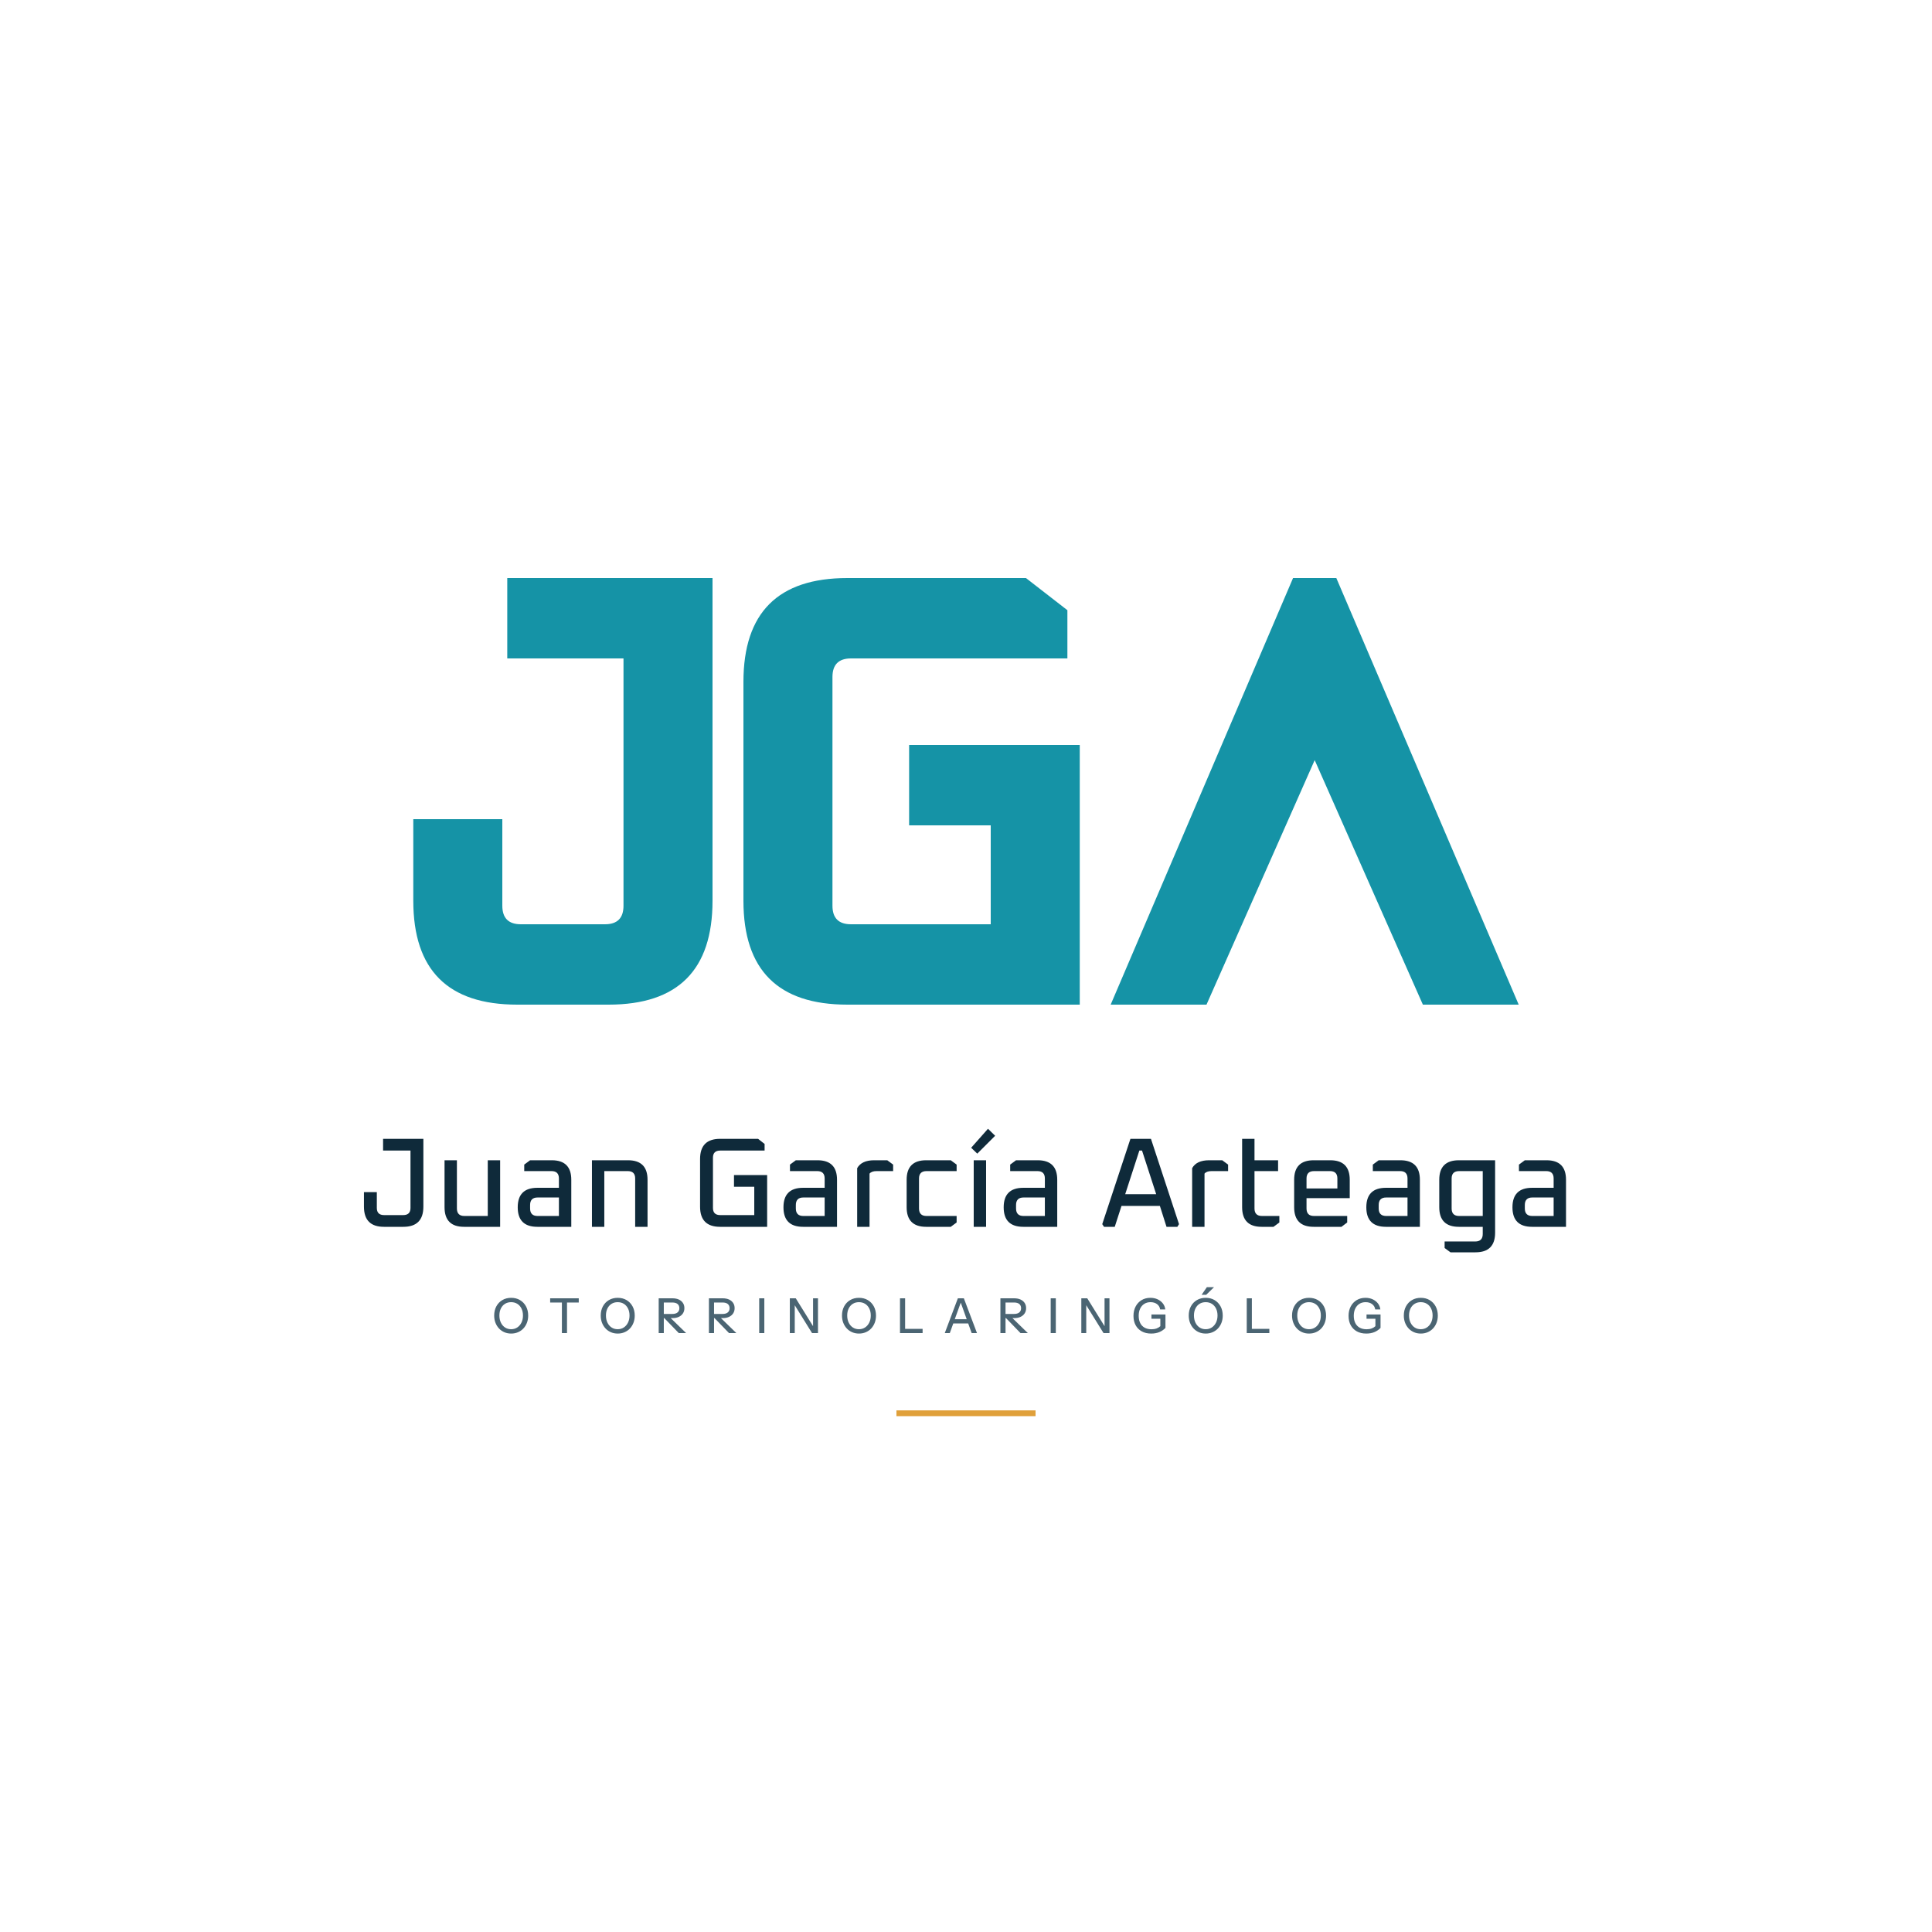
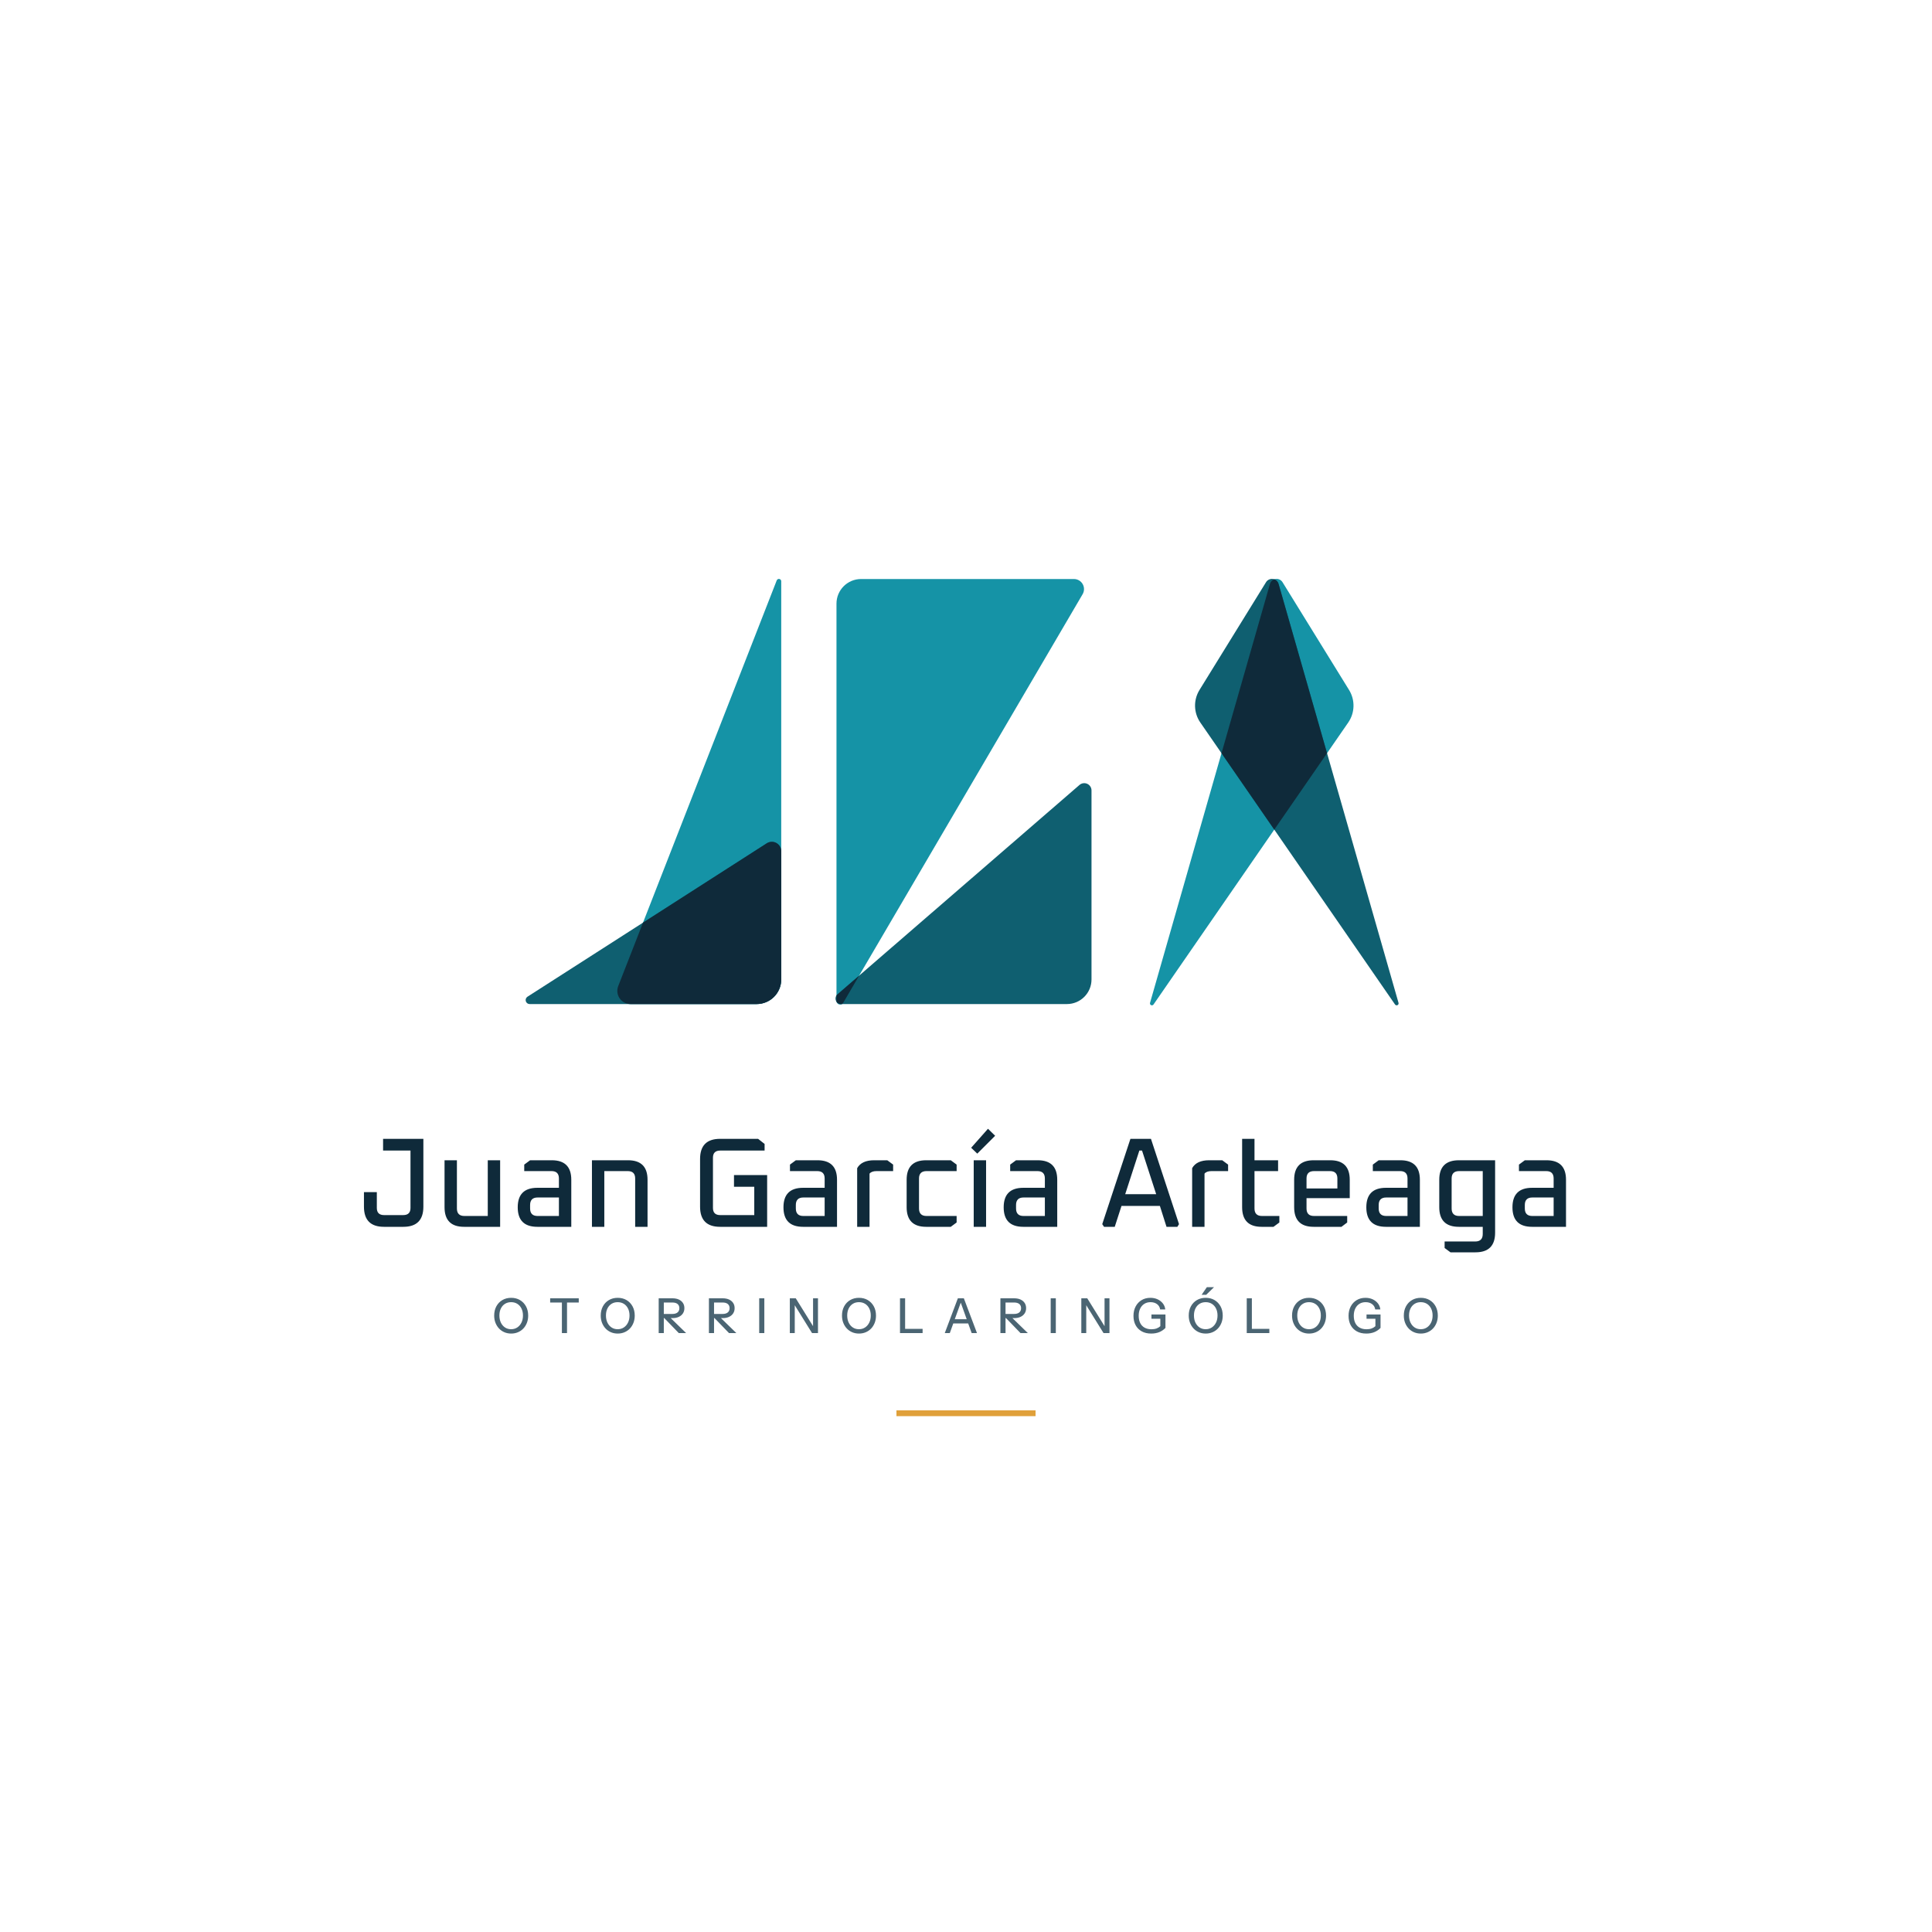
<svg xmlns="http://www.w3.org/2000/svg" viewBox="0 0 1000 1000" width="1000" height="1000">
  <rect width="100%" height="100%" fill="#ffffff" />
-   <path d="M213.92 466.24V424.0H260.0V468.8Q260.0 478.4 269.6 478.4H313.12Q322.72 478.4 322.72 468.8V340.8H262.56V299.2H368.8V466.24Q368.8 520.0 315.04 520.0H267.68Q213.92 520.0 213.92 466.24ZM384.8 466.24V352.96Q384.8 299.2 438.56 299.2H531.04L552.48 315.84V340.8H440.48Q430.88 340.8 430.88 350.4V468.8Q430.88 478.4 440.48 478.4H512.8V427.2H470.56V385.6H558.88V520.0H438.56Q384.8 520.0 384.8 466.24ZM574.88 520.00L669.28 299.20L691.68 299.20L786.08 520.00L736.48 520.00L680.48 393.44L624.48 520.00Z" fill="#1593a6" filter="none" />
+   <g id="jga" transform="translate(272.363 299.7) scale(2.2)">
+     <defs>
+       <clipPath id="jga-0">
+         <path d="M58.95 0.3A0.55 0.55 0 0 1 60 0.49L60 94.21A5.79 5.79 0 0 1 54.21 100L24.55 100A3.1 3.1 0 0 1 21.65 95.77Z" />
+       </clipPath>
+       <clipPath id="jga-1">
+         <path d="M73 5.79A5.79 5.79 0 0 1 78.79 0L128.86 0A2.37 2.37 0 0 1 130.91 3.57L74.59 99.69A0.85 0.85 0 0 1 73 99.26Z" />
+       </clipPath>
+       <clipPath id="jga-2">
+         <path d="M147.61 100.07A0.46 0.46 0 0 1 146.78 99.68L174.99 1.14A1.63 1.63 0 0 1 177.93 0.73L193.6 26.11A7 7 0 0 1 193.4 33.76Z" />
+       </clipPath>
+     </defs>
+     <path fill="#1593a6" d="M58.95 0.3A0.55 0.55 0 0 1 60 0.49L60 94.21A5.79 5.79 0 0 1 54.21 100L24.55 100A3.1 3.1 0 0 1 21.65 95.77Z" />
+     <path fill="#0f5f70" d="M0.3 98.27A0.94 0.94 0 0 0 0.8 100L54.21 100A5.79 5.79 0 0 0 60 94.21L60 64.05A2.21 2.21 0 0 0 56.59 62.18Z" />
+     <path fill="#0f2a3a" clip-path="url(#jga-0)" d="M0.3 98.27A0.94 0.94 0 0 0 0.8 100L54.21 100A5.79 5.79 0 0 0 60 94.21L60 64.05A2.21 2.21 0 0 0 56.59 62.18Z" />
+     <path fill="#1593a6" d="M73 5.79A5.79 5.79 0 0 1 78.79 0L128.86 0A2.37 2.37 0 0 1 130.91 3.57L74.59 99.69A0.85 0.85 0 0 1 73 99.26Z" />
+     <path fill="#0f5f70" d="M73.21 97.74A1.29 1.29 0 0 0 74.06 100L127.21 100A5.79 5.79 0 0 0 133 94.21L133 49.74A1.71 1.71 0 0 0 130.18 48.44Z" />
+     <path fill="#0f2a3a" clip-path="url(#jga-1)" d="M73.21 97.74A1.29 1.29 0 0 0 74.06 100L127.21 100A5.79 5.79 0 0 0 133 94.21L133 49.74A1.71 1.71 0 0 0 130.18 48.44Z" />
+     <path fill="#1593a6" d="M147.61 100.07A0.46 0.46 0 0 1 146.78 99.68L174.99 1.14A1.63 1.63 0 0 1 177.93 0.73L193.6 26.11A7 7 0 0 1 193.4 33.76Z" />
+     <path fill="#0f5f70" d="M204.39 100.07A0.46 0.46 0 0 0 205.22 99.68L177.01 1.14A1.63 1.63 0 0 0 174.07 0.73L158.4 26.11A7 7 0 0 0 158.6 33.76Z" />
+     <path fill="#0f2a3a" clip-path="url(#jga-2)" d="M204.39 100.07A0.46 0.46 0 0 0 205.22 99.68L177.01 1.14A1.63 1.63 0 0 0 174.07 0.73L158.4 26.11A7 7 0 0 0 158.6 33.76Z" />
+   </g>
  <path d="M188.381 624.572V617.048H195.047V625.232Q195.047 628.928 198.809 628.928H208.709Q212.471 628.928 212.471 625.232V595.532H198.281V589.46H219.137V624.572Q219.137 635.0 208.775 635.0H198.743Q188.381 635.0 188.381 624.572ZM230.093 624.836V600.548H236.495V625.496Q236.495 629.39 240.389 629.39H252.467V600.548H258.869V635.0H240.191Q230.093 635.0 230.093 624.836ZM278.141 635.0Q267.977 635.0 267.977 624.902Q267.977 614.804 278.141 614.804H289.295V609.986Q289.295 606.158 285.467 606.158H271.343V602.792L274.379 600.548H285.599Q295.697 600.548 295.697 610.646V635.0ZM274.379 625.496Q274.379 629.39 278.273 629.39H289.295V619.82H278.273Q274.379 619.82 274.379 623.714ZM306.389 635.0V600.548H325.067Q335.165 600.548 335.165 610.646V635.0H328.763V609.986Q328.763 606.158 324.935 606.158H312.791V635.0ZM362.357 624.572V599.888Q362.357 589.46 372.719 589.46H392.387L395.753 592.1V595.532H372.785Q369.023 595.532 369.023 599.228V625.232Q369.023 628.928 372.785 628.928H390.407V614.276H379.913V608.204H397.073V635.0H372.719Q362.357 635.0 362.357 624.572ZM415.685 635.0Q405.521 635.0 405.521 624.902Q405.521 614.804 415.685 614.804H426.839V609.986Q426.839 606.158 423.011 606.158H408.887V602.792L411.923 600.548H423.143Q433.241 600.548 433.241 610.646V635.0ZM411.923 625.496Q411.923 629.39 415.817 629.39H426.839V619.82H415.817Q411.923 619.82 411.923 623.714ZM443.669 635.0V604.64Q445.979 600.548 452.447 600.548H459.245L462.281 602.792V606.158H453.701Q451.127 606.158 450.071 607.478V635.0ZM469.277 624.836V610.646Q469.277 600.548 479.375 600.548H492.113L495.149 602.792V606.158H479.573Q475.679 606.158 475.679 609.986V625.496Q475.679 629.39 479.573 629.39H495.149V632.756L492.113 635.0H479.375Q469.277 635.0 469.277 624.836ZM503.993 635.0V600.548H510.395V635.0ZM502.673 594.08 511.385 584.246 515.081 587.876 505.841 597.116ZM529.667 635.0Q519.503 635.0 519.503 624.902Q519.503 614.804 529.667 614.804H540.821V609.986Q540.821 606.158 536.993 606.158H522.869V602.792L525.905 600.548H537.125Q547.223 600.548 547.223 610.646V635.0ZM525.905 625.496Q525.905 629.39 529.799 629.39H540.821V619.82H529.799Q525.905 619.82 525.905 623.714ZM570.521 633.614 585.107 589.46H595.733L610.253 633.614L609.395 635.0H603.785L600.353 624.176H580.487L576.989 635.0H571.445ZM582.401 618.104H598.439L591.113 595.532H589.727ZM617.051 635.0V604.64Q619.361 600.548 625.829 600.548H632.627L635.663 602.792V606.158H627.083Q624.509 606.158 623.453 607.478V635.0ZM642.923 624.836V589.46H649.325V600.548H661.535V606.158H649.325V625.496Q649.325 629.39 653.219 629.39H662.195V632.756L659.159 635.0H653.021Q642.923 635.0 642.923 624.836ZM669.851 624.836V610.646Q669.851 600.548 679.949 600.548H688.529Q698.627 600.548 698.627 610.646V620.15H676.253V625.496Q676.253 629.39 680.147 629.39H697.307V632.756L694.337 635.0H679.949Q669.851 635.0 669.851 624.836ZM676.253 615.134H692.225V609.986Q692.225 606.158 688.397 606.158H680.147Q676.253 606.158 676.253 609.986ZM717.371 635.0Q707.207 635.0 707.207 624.902Q707.207 614.804 717.371 614.804H728.525V609.986Q728.525 606.158 724.697 606.158H710.573V602.792L713.609 600.548H724.829Q734.927 600.548 734.927 610.646V635.0ZM713.609 625.496Q713.609 629.39 717.503 629.39H728.525V619.82H717.503Q713.609 619.82 713.609 623.714ZM744.959 624.836V610.646Q744.959 600.548 755.123 600.548H773.867V638.036Q773.867 648.2 763.703 648.2H750.767L747.731 645.956V642.59H763.571Q767.465 642.59 767.465 638.696V635.0H755.123Q744.959 635.0 744.959 624.836ZM751.361 625.496Q751.361 629.39 755.255 629.39H767.465V606.158H755.255Q751.361 606.158 751.361 609.986ZM793.007 635.0Q782.843 635.0 782.843 624.902Q782.843 614.804 793.007 614.804H804.161V609.986Q804.161 606.158 800.333 606.158H786.209V602.792L789.245 600.548H800.465Q810.563 600.548 810.563 610.646V635.0ZM789.245 625.496Q789.245 629.39 793.139 629.39H804.161V619.82H793.139Q789.245 619.82 789.245 623.714Z" fill="#0f2a3a" />
  <rect x="464.0" y="730" width="72" height="3" fill="#e0a03a" />
  <path d="M264.587 690.25Q262.662 690.25 261.062 689.562Q259.462 688.875 258.287 687.625Q257.112 686.375 256.45 684.675Q255.787 682.975 255.787 680.925Q255.787 678.225 256.912 676.15Q258.037 674.075 260.025 672.913Q262.012 671.75 264.562 671.75Q267.162 671.75 269.137 672.913Q271.112 674.075 272.25 676.15Q273.387 678.225 273.387 680.95Q273.387 682.975 272.725 684.688Q272.062 686.4 270.887 687.638Q269.712 688.875 268.1 689.562Q266.487 690.25 264.587 690.25ZM264.562 688.0Q266.362 688.0 267.737 687.087Q269.112 686.175 269.9 684.575Q270.688 682.975 270.688 680.9Q270.688 678.85 269.913 677.288Q269.137 675.725 267.762 674.862Q266.387 674.0 264.562 674.0Q262.737 674.0 261.375 674.862Q260.012 675.725 259.25 677.275Q258.487 678.825 258.487 680.9Q258.487 683.0 259.262 684.6Q260.037 686.2 261.4 687.1Q262.762 688.0 264.562 688.0ZM290.837 690.0V674.175H284.762V672.0H299.562V674.175H293.487V690.0ZM319.737 690.25Q317.812 690.25 316.212 689.562Q314.612 688.875 313.437 687.625Q312.262 686.375 311.6 684.675Q310.937 682.975 310.937 680.925Q310.937 678.225 312.062 676.15Q313.187 674.075 315.175 672.913Q317.162 671.75 319.712 671.75Q322.312 671.75 324.287 672.913Q326.262 674.075 327.4 676.15Q328.537 678.225 328.537 680.95Q328.537 682.975 327.875 684.688Q327.212 686.4 326.037 687.638Q324.862 688.875 323.25 689.562Q321.637 690.25 319.737 690.25ZM319.712 688.0Q321.512 688.0 322.887 687.087Q324.262 686.175 325.05 684.575Q325.837 682.975 325.837 680.9Q325.837 678.85 325.062 677.288Q324.287 675.725 322.912 674.862Q321.537 674.0 319.712 674.0Q317.887 674.0 316.525 674.862Q315.162 675.725 314.4 677.275Q313.637 678.825 313.637 680.9Q313.637 683.0 314.412 684.6Q315.187 686.2 316.55 687.1Q317.912 688.0 319.712 688.0ZM340.937 690.0V672.0H348.037Q349.987 672.0 351.362 672.638Q352.737 673.275 353.487 674.412Q354.237 675.55 354.237 677.1Q354.237 678.65 353.487 679.8Q352.737 680.95 351.362 681.6Q349.987 682.25 348.037 682.25H347.162L355.137 690.0H351.337L343.837 682.25H343.587V690.0ZM343.587 680.1H347.962Q349.762 680.1 350.7 679.312Q351.637 678.525 351.637 677.125Q351.637 675.725 350.712 674.95Q349.787 674.175 347.962 674.175H343.587ZM366.937 690.0V672.0H374.037Q375.987 672.0 377.362 672.638Q378.737 673.275 379.487 674.412Q380.237 675.55 380.237 677.1Q380.237 678.65 379.487 679.8Q378.737 680.95 377.362 681.6Q375.987 682.25 374.037 682.25H373.162L381.137 690.0H377.337L369.837 682.25H369.587V690.0ZM369.587 680.1H373.962Q375.762 680.1 376.7 679.312Q377.637 678.525 377.637 677.125Q377.637 675.725 376.712 674.95Q375.787 674.175 373.962 674.175H369.587ZM392.962 690.0V672.0H395.612V690.0ZM408.812 690.0V672.0H411.887L420.837 686.425V672.0H423.387V690.0H420.312L411.362 675.575V690.0ZM444.612 690.25Q442.687 690.25 441.087 689.562Q439.487 688.875 438.312 687.625Q437.137 686.375 436.475 684.675Q435.812 682.975 435.812 680.925Q435.812 678.225 436.937 676.15Q438.062 674.075 440.05 672.913Q442.037 671.75 444.587 671.75Q447.187 671.75 449.162 672.913Q451.137 674.075 452.275 676.15Q453.412 678.225 453.412 680.95Q453.412 682.975 452.75 684.688Q452.087 686.4 450.912 687.638Q449.737 688.875 448.125 689.562Q446.512 690.25 444.612 690.25ZM444.587 688.0Q446.387 688.0 447.762 687.087Q449.137 686.175 449.925 684.575Q450.712 682.975 450.712 680.9Q450.712 678.85 449.938 677.288Q449.162 675.725 447.787 674.862Q446.412 674.0 444.587 674.0Q442.762 674.0 441.4 674.862Q440.037 675.725 439.275 677.275Q438.512 678.825 438.512 680.9Q438.512 683.0 439.287 684.6Q440.062 686.2 441.425 687.1Q442.787 688.0 444.587 688.0ZM465.837 690.0V672.0H468.487V687.825H477.537V690.0ZM489.012 690.0 495.787 672.0H498.887L505.688 690.0H502.938L501.137 685.025H493.412L491.612 690.0ZM497.287 674.25 494.188 682.825H500.362ZM517.812 690.0V672.0H524.912Q526.862 672.0 528.237 672.638Q529.612 673.275 530.362 674.412Q531.112 675.55 531.112 677.1Q531.112 678.65 530.362 679.8Q529.612 680.95 528.237 681.6Q526.862 682.25 524.912 682.25H524.037L532.012 690.0H528.212L520.712 682.25H520.462V690.0ZM520.462 680.1H524.837Q526.637 680.1 527.575 679.312Q528.512 678.525 528.512 677.125Q528.512 675.725 527.587 674.95Q526.662 674.175 524.837 674.175H520.462ZM543.837 690.0V672.0H546.487V690.0ZM559.688 690.0V672.0H562.762L571.712 686.425V672.0H574.262V690.0H571.188L562.237 675.575V690.0ZM595.837 690.25Q593.012 690.25 590.962 689.112Q588.912 687.975 587.8 685.925Q586.688 683.875 586.688 681.1Q586.688 678.35 587.8 676.237Q588.912 674.125 590.887 672.938Q592.862 671.75 595.438 671.75Q597.487 671.75 599.15 672.513Q600.812 673.275 601.875 674.625Q602.938 675.975 603.137 677.75H600.487Q600.237 676.025 598.887 675.013Q597.537 674.0 595.512 674.0Q593.662 674.0 592.287 674.875Q590.912 675.75 590.15 677.325Q589.387 678.9 589.387 681.05Q589.387 683.225 590.162 684.788Q590.938 686.35 592.425 687.188Q593.912 688.025 596.012 688.025Q597.512 688.025 598.662 687.6Q599.762 687.2 600.587 686.425V682.575H595.987V680.375H603.237V687.325Q601.837 688.775 600.013 689.513Q598.188 690.25 595.837 690.25ZM624.087 690.25Q622.163 690.25 620.562 689.562Q618.962 688.875 617.787 687.625Q616.612 686.375 615.95 684.675Q615.288 682.975 615.288 680.925Q615.288 678.225 616.413 676.15Q617.538 674.075 619.525 672.913Q621.512 671.75 624.062 671.75Q626.663 671.75 628.638 672.913Q630.612 674.075 631.75 676.15Q632.887 678.225 632.887 680.95Q632.887 682.975 632.225 684.688Q631.562 686.4 630.388 687.638Q629.212 688.875 627.6 689.562Q625.987 690.25 624.087 690.25ZM624.062 688.0Q625.862 688.0 627.237 687.087Q628.612 686.175 629.4 684.575Q630.188 682.975 630.188 680.9Q630.188 678.85 629.412 677.288Q628.637 675.725 627.262 674.862Q625.887 674.0 624.062 674.0Q622.237 674.0 620.875 674.862Q619.512 675.725 618.75 677.275Q617.987 678.825 617.987 680.9Q617.987 683.0 618.763 684.6Q619.538 686.2 620.9 687.1Q622.262 688.0 624.062 688.0ZM624.337 670.175H621.962L624.663 666.25H628.362ZM645.312 690.0V672.0H647.962V687.825H657.012V690.0ZM677.562 690.25Q675.638 690.25 674.038 689.562Q672.438 688.875 671.263 687.625Q670.087 686.375 669.425 684.675Q668.763 682.975 668.763 680.925Q668.763 678.225 669.888 676.15Q671.013 674.075 673.0 672.913Q674.987 671.75 677.538 671.75Q680.138 671.75 682.112 672.913Q684.087 674.075 685.225 676.15Q686.362 678.225 686.362 680.95Q686.362 682.975 685.7 684.688Q685.038 686.4 683.862 687.638Q682.688 688.875 681.075 689.562Q679.462 690.25 677.562 690.25ZM677.538 688.0Q679.337 688.0 680.712 687.087Q682.087 686.175 682.875 684.575Q683.663 682.975 683.663 680.9Q683.663 678.85 682.888 677.288Q682.112 675.725 680.737 674.862Q679.362 674.0 677.538 674.0Q675.712 674.0 674.35 674.862Q672.987 675.725 672.225 677.275Q671.462 678.825 671.462 680.9Q671.462 683.0 672.237 684.6Q673.013 686.2 674.375 687.1Q675.737 688.0 677.538 688.0ZM707.163 690.25Q704.337 690.25 702.287 689.112Q700.237 687.975 699.125 685.925Q698.013 683.875 698.013 681.1Q698.013 678.35 699.125 676.237Q700.237 674.125 702.212 672.938Q704.188 671.75 706.763 671.75Q708.812 671.75 710.475 672.513Q712.138 673.275 713.2 674.625Q714.263 675.975 714.462 677.75H711.812Q711.562 676.025 710.212 675.013Q708.862 674.0 706.837 674.0Q704.987 674.0 703.612 674.875Q702.237 675.75 701.475 677.325Q700.712 678.9 700.712 681.05Q700.712 683.225 701.487 684.788Q702.263 686.35 703.75 687.188Q705.237 688.025 707.337 688.025Q708.837 688.025 709.987 687.6Q711.087 687.2 711.913 686.425V682.575H707.312V680.375H714.562V687.325Q713.163 688.775 711.338 689.513Q709.513 690.25 707.163 690.25ZM735.413 690.25Q733.488 690.25 731.888 689.562Q730.288 688.875 729.112 687.625Q727.938 686.375 727.275 684.675Q726.613 682.975 726.613 680.925Q726.613 678.225 727.738 676.15Q728.863 674.075 730.85 672.913Q732.837 671.75 735.388 671.75Q737.988 671.75 739.963 672.913Q741.938 674.075 743.075 676.15Q744.212 678.225 744.212 680.95Q744.212 682.975 743.55 684.688Q742.888 686.4 741.713 687.638Q740.538 688.875 738.925 689.562Q737.312 690.25 735.413 690.25ZM735.388 688.0Q737.188 688.0 738.562 687.087Q739.938 686.175 740.725 684.575Q741.513 682.975 741.513 680.9Q741.513 678.85 740.737 677.288Q739.962 675.725 738.587 674.862Q737.212 674.0 735.388 674.0Q733.562 674.0 732.2 674.862Q730.837 675.725 730.075 677.275Q729.312 678.825 729.312 680.9Q729.312 683.0 730.088 684.6Q730.863 686.2 732.225 687.1Q733.587 688.0 735.388 688.0Z" fill="#4b6573" />
</svg>
